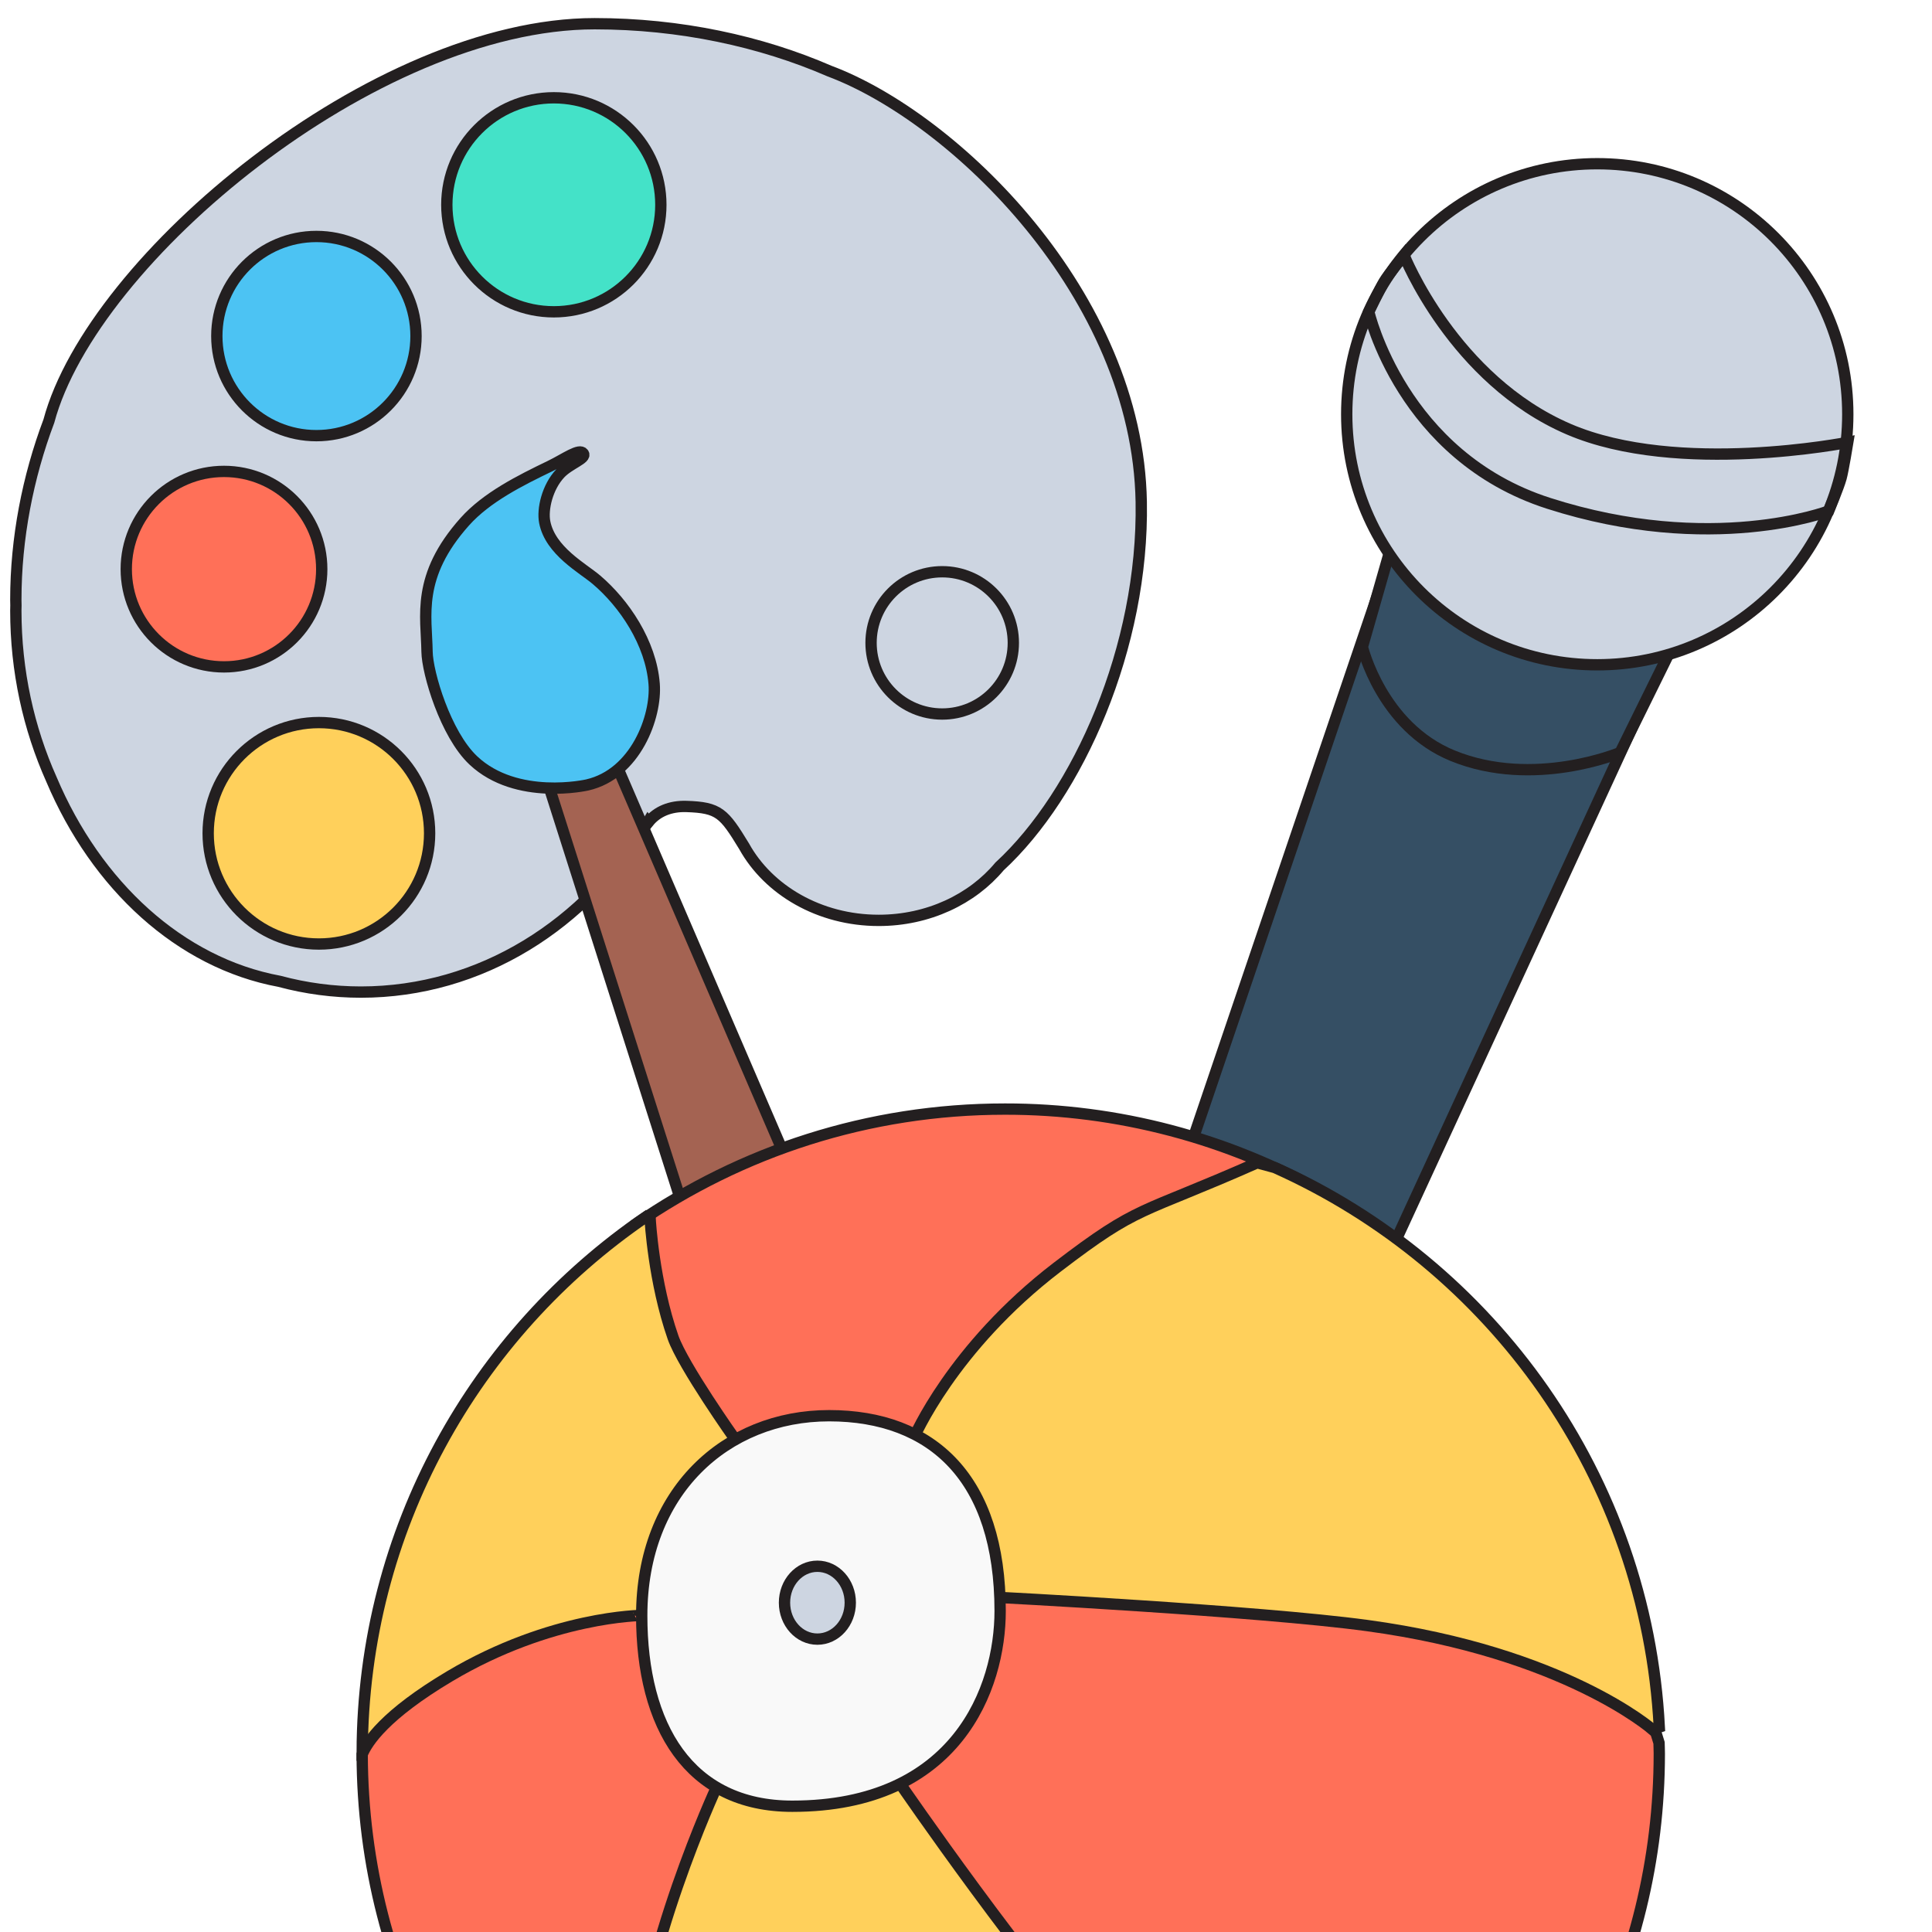
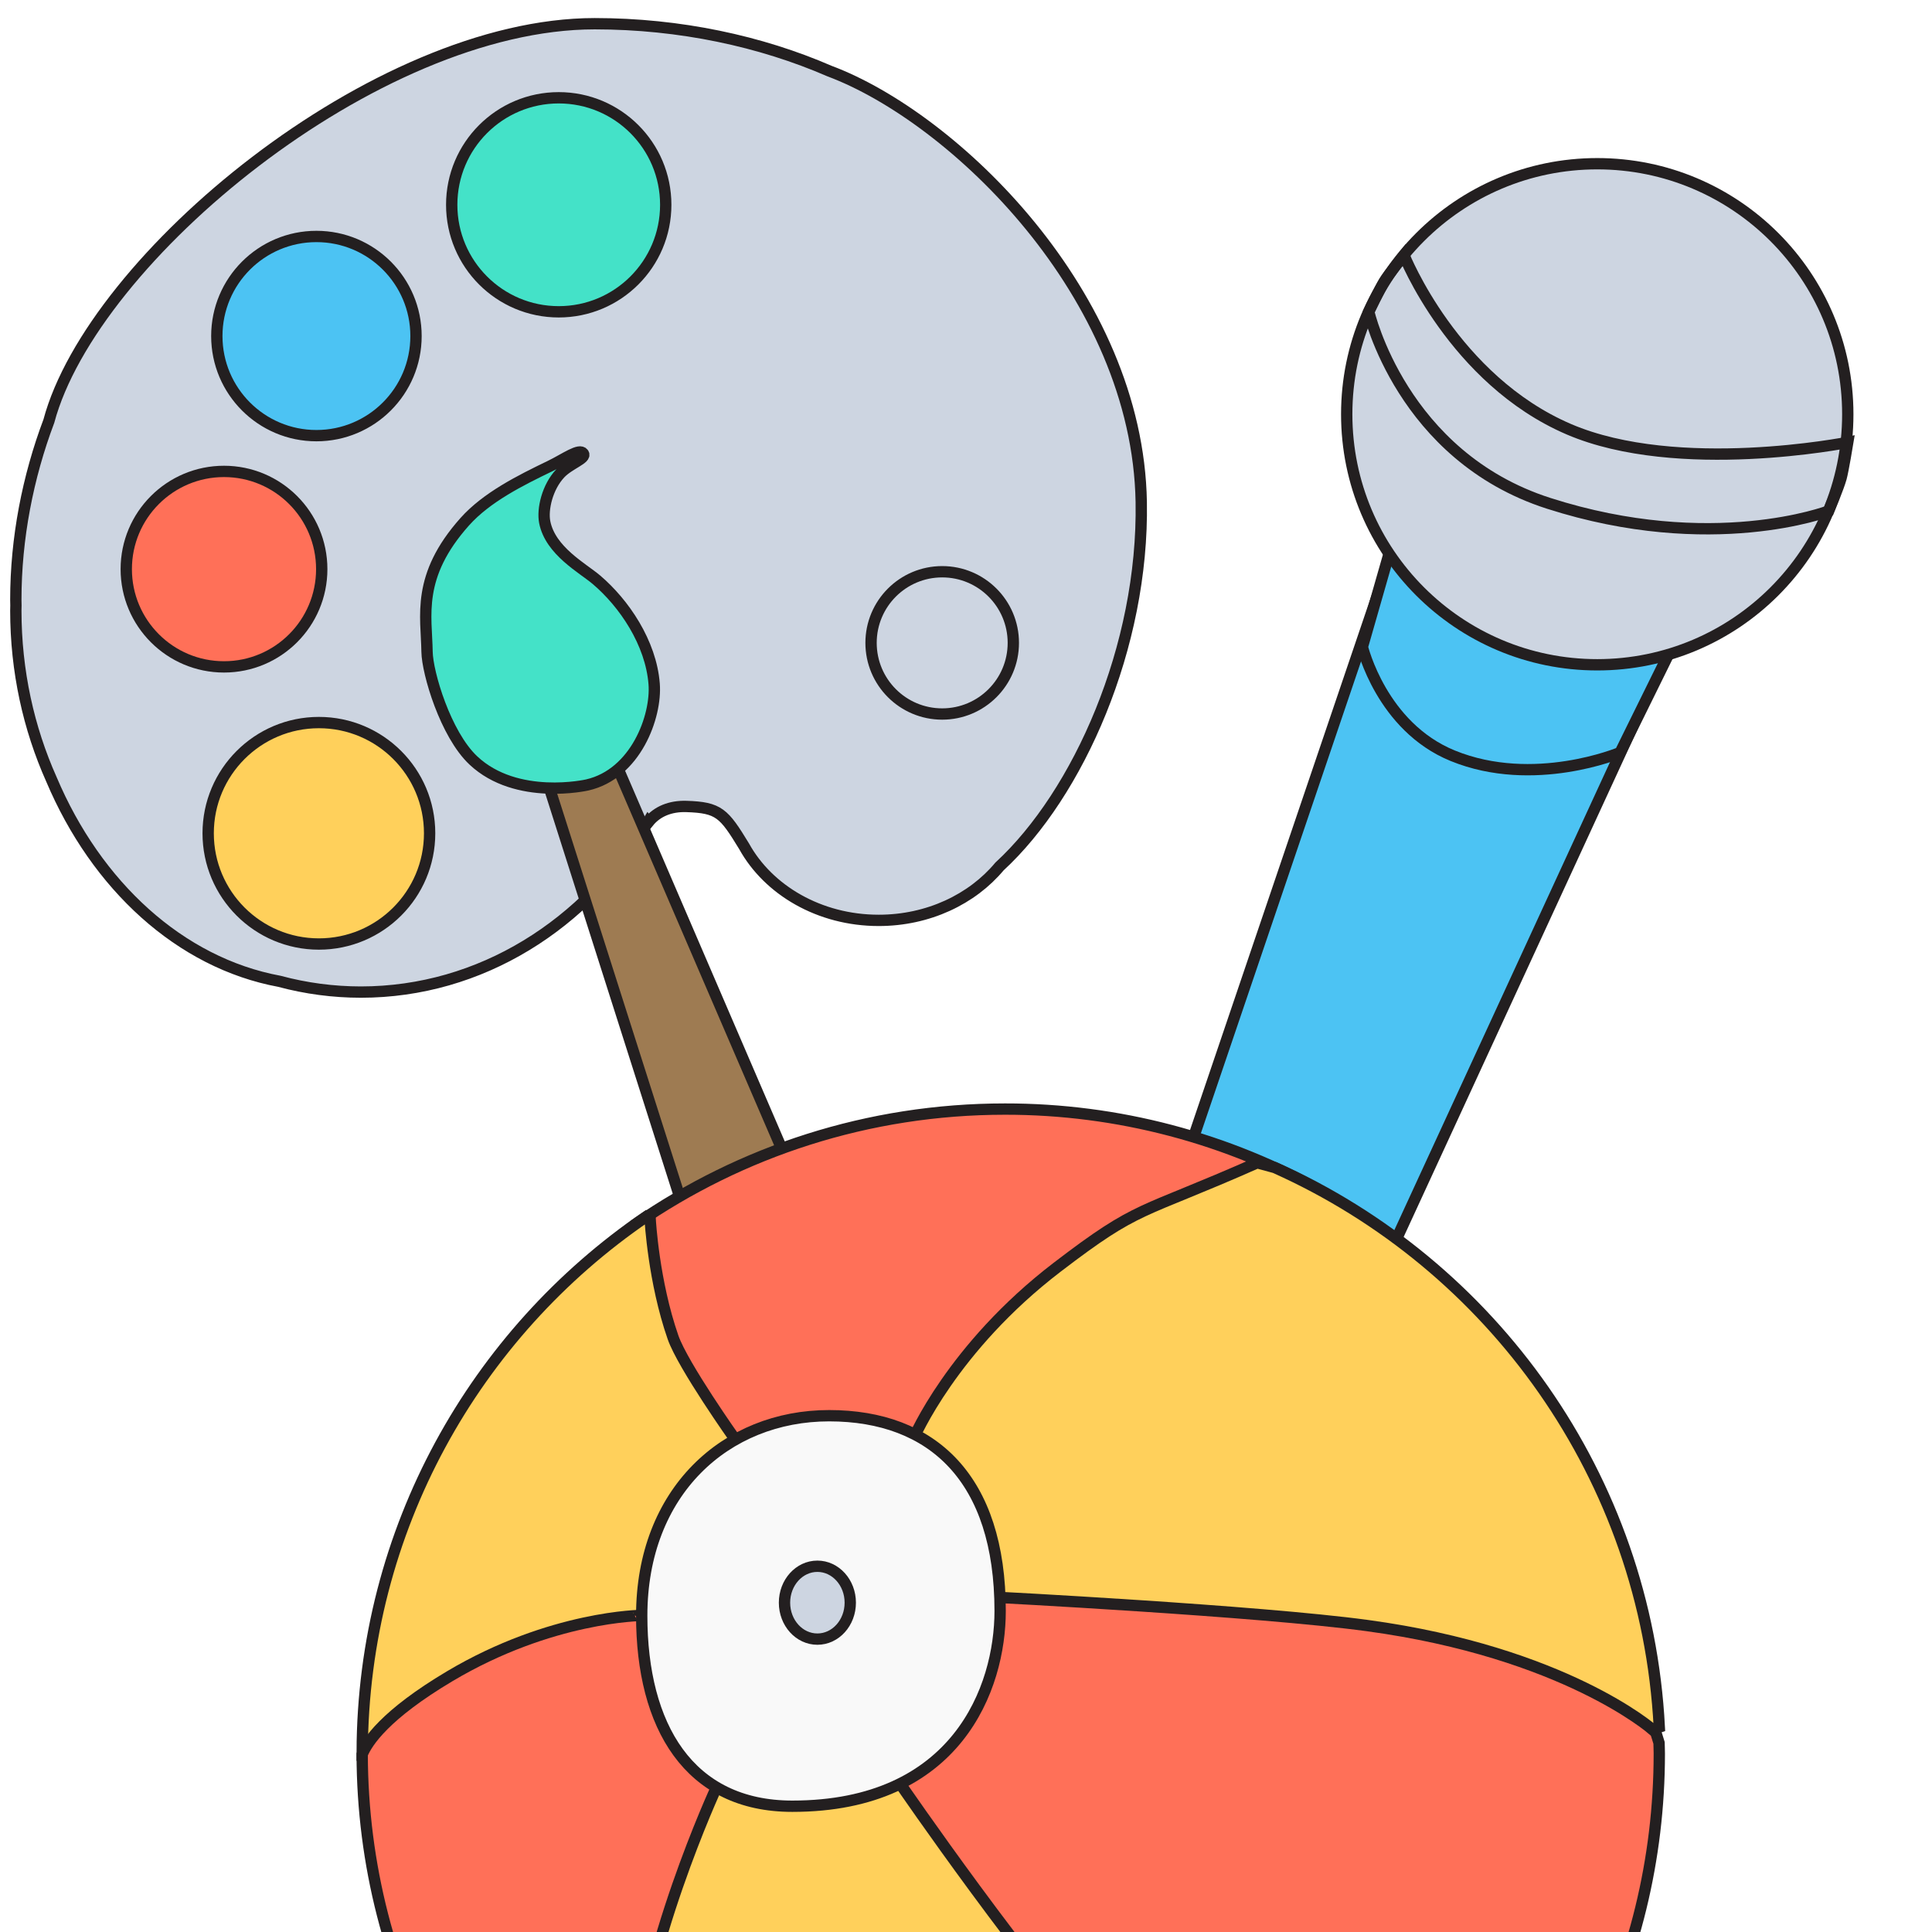
<svg xmlns="http://www.w3.org/2000/svg" width="256" height="256" viewBox="-1.347 -2.392 256 256">
  <path fill="#CDD5E1" stroke="#231F20" stroke-width="1.5" stroke-miterlimit="10" d="M149.874 64.12c-.475-27.483-24.852-50.938-41.31-57.094C99.465 3.076 88.76.75 77.449.75 48.331.75 10.902 31.834 5.128 53.406 2.337 60.824.75 68.931.75 77.079c0 .252.012.501.015.753-.002.224-.015.444-.015.668 0 8.029 1.699 15.616 4.71 22.359 5.965 14.117 17.069 24.335 30.217 26.778a41.622 41.622 0 0 0 10.785 1.428c15.892 0 29.884-8.974 38.076-22.586.016.019.033.035.049.053 1.128-1.4 2.886-2.134 5.027-2.063 4.307.141 4.953.875 7.633 5.27 3.211 5.808 9.982 9.824 17.841 9.824 6.579 0 12.393-2.818 16-7.14 10.44-9.61 19.118-29.102 18.786-48.303z" />
-   <path fill="#A46352" stroke="#231F20" stroke-width="1.5" stroke-miterlimit="10" d="M80.58 99.538l-9.122 2.489 30.91 97.03s1.132 6.795 12.459 1.133c7.098-3.549 4.854-9.871 4.854-9.871L80.58 99.538z" />
-   <path fill="#4CC3F3" stroke="#231F20" stroke-width="1.5" stroke-miterlimit="10" d="M76.457 101.621c6.438-1.464 9.21-9.088 8.875-13.386-.427-5.479-3.994-10.704-7.656-13.813-1.809-1.536-6.094-3.813-6.844-7.625-.338-1.721.352-4.668 2.063-6.469 1.217-1.281 3.494-1.962 3.063-2.625-.493-.758-2.456.716-4.406 1.657-3.931 1.896-8.418 4.132-11.313 7.375-6.461 7.239-5.07 12.489-5 17.239.041 2.781 2.441 10.924 6.136 14.397 5.738 5.395 15.082 3.25 15.082 3.25" />
-   <circle fill="#44E2C8" stroke="#231F20" stroke-width="1.5" stroke-miterlimit="10" cx="72.039" cy="24.744" r="14.18" />
+   <path fill="#9E7B52" stroke="#231F20" stroke-width="1.5" stroke-miterlimit="10" d="M80.58 99.538l-9.122 2.489 30.91 97.03s1.132 6.795 12.459 1.133c7.098-3.549 4.854-9.871 4.854-9.871L80.58 99.538z" />
+   <path fill="#44E2C8" stroke="#231F20" stroke-width="1.5" stroke-miterlimit="10" d="M76.457 101.621c6.438-1.464 9.21-9.088 8.875-13.386-.427-5.479-3.994-10.704-7.656-13.813-1.809-1.536-6.094-3.813-6.844-7.625-.338-1.721.352-4.668 2.063-6.469 1.217-1.281 3.494-1.962 3.063-2.625-.493-.758-2.456.716-4.406 1.657-3.931 1.896-8.418 4.132-11.313 7.375-6.461 7.239-5.07 12.489-5 17.239.041 2.781 2.441 10.924 6.136 14.397 5.738 5.395 15.082 3.25 15.082 3.25" />
+   <circle fill="#44E2C8" stroke="#231F20" stroke-width="1.5" stroke-miterlimit="10" cx="72.687" cy="24.744" r="14.18" />
  <circle fill="#4CC3F3" stroke="#231F20" stroke-width="1.5" stroke-miterlimit="10" cx="40.58" cy="42.138" r="13.197" />
  <circle fill="#FF7058" stroke="#231F20" stroke-width="1.5" stroke-miterlimit="10" cx="28.334" cy="73.023" r="12.951" />
  <circle fill="#FFD05B" stroke="#231F20" stroke-width="1.5" stroke-miterlimit="10" cx="40.908" cy="108.023" r="14.672" />
  <circle fill="#CDD5E1" stroke="#231F20" stroke-width="1.5" stroke-miterlimit="10" cx="123.498" cy="82.793" r="9.426" />
-   <path fill="#354F64" stroke="#231F20" stroke-width="1.5" stroke-miterlimit="10" d="M187.282 58.506l-45.533 134.151s1.456 6.957 8.091 10.389c6.865 3.551 15.372-1.166 15.372-1.166l58.275-126.451-18.648-14.553-17.557-2.37z" />
-   <path fill="#354F64" stroke="#231F20" stroke-width="1.5" stroke-miterlimit="10" d="M179.176 83.326l3.536-12.352 37.02 13.36-6.403 12.993s-11.425 4.814-22.185.42c-9.437-3.853-11.968-14.421-11.968-14.421z" />
+   <path fill="#4CC3F3" stroke="#231F20" stroke-width="1.5" stroke-miterlimit="10" d="M187.282 58.506l-45.533 134.151s1.456 6.957 8.091 10.389c6.865 3.551 15.372-1.166 15.372-1.166l58.275-126.451-18.648-14.553-17.557-2.37z" />
+   <path fill="#4CC3F3" stroke="#231F20" stroke-width="1.5" stroke-miterlimit="10" d="M179.176 83.326l3.536-12.352 37.02 13.36-6.403 12.993s-11.425 4.814-22.185.42c-9.437-3.853-11.968-14.421-11.968-14.421z" />
  <circle fill="#CDD5E1" stroke="#231F20" stroke-width="1.5" stroke-miterlimit="10" cx="210.297" cy="52.499" r="33.197" />
  <path fill="none" stroke="#231F20" stroke-width="1.5" stroke-miterlimit="10" d="M180.023 38.917s4.345 19.132 23.834 25.384c21.625 6.938 37.1 1.017 37.1 1.017s1.305-3.122 1.65-4.37c.275-.996.887-4.725.887-4.725s-22.479 4.467-36.949-1.734c-15.313-6.563-21.854-23.065-21.854-23.065s-2.082 2.571-2.649 3.525c-.561.941-2.019 3.968-2.019 3.968z" />
  <path fill="#FF7058" stroke="#231F20" stroke-width="1.5" stroke-miterlimit="10" d="M82.927 200.903h91.372v-45.131a85.78 85.78 0 0 0-42.479-11.205c-18.16 0-34.999 5.63-48.893 15.221v41.115z" />
  <path fill="#FFD05B" stroke="#231F20" stroke-width="1.5" stroke-miterlimit="10" d="M46.646 229.742l37.038-18.081 12.395-23.314s-6.94-9.789-8.245-13.53c-2.581-7.397-3.022-15.544-3.022-15.544l-.576-.425c-22.622 15.472-37.493 41.44-37.59 70.894z" />
  <path fill="#FF7058" stroke="#231F20" stroke-width="1.5" stroke-miterlimit="10" d="M58.245 219.717c-8.569 5.096-10.942 8.729-11.601 10.354.068 29.331 14.794 55.208 37.235 70.724l9.723-66.377-9.918-22.756c.001-.001-11.987.054-25.439 8.055z" />
  <path fill="#FFD05B" stroke="#231F20" stroke-width="1.5" stroke-miterlimit="10" d="M117.911 233.935l-24.308.482s-10.098 21.77-11.101 39.319c-1.002 17.537.082 24.58.746 27.116 13.914 9.634 30.789 15.292 48.994 15.292 19.507 0 37.495-6.489 51.94-17.416l-66.271-64.793z" />
  <path fill="#FF7058" stroke="#231F20" stroke-width="1.5" stroke-miterlimit="10" d="M218.519 229.957c0-.475-.027-.941-.035-1.414l-.783-2.53-3.594-8.441-62.791-20.218-20.139 11.87-13.267 24.711s16.89 24.663 29.448 38.254c14.207 15.375 32.177 24.666 36.574 26.808 20.997-15.721 34.587-40.793 34.587-69.04z" />
  <path fill="#FFD05B" stroke="#231F20" stroke-width="1.5" stroke-miterlimit="10" d="M217.597 226.767l.922-.312c-1.729-33.133-22.178-61.289-50.963-74.146l-2.319-.627c-15.839 7.015-15.513 5.425-26.511 13.844-13.935 10.666-18.99 22.634-18.99 22.634l10.377 21.063s35.276 1.818 49.728 3.784c26.114 3.553 37.756 13.76 37.756 13.76z" />
  <path fill="#F9F9F9" stroke="#231F20" stroke-width="1.5" stroke-miterlimit="10" d="M131.177 211.07c0 10.188-5.718 25.873-27.538 25.873-13.716 0-19.955-10.623-19.955-25.254 0-16.401 11.119-26.492 24.834-26.492 13.717 0 22.659 8.348 22.659 25.873z" />
  <ellipse fill="#CDD5E1" stroke="#231F20" stroke-width="1.5" stroke-miterlimit="10" cx="106.961" cy="209.972" rx="4.358" ry="4.828" />
</svg>
